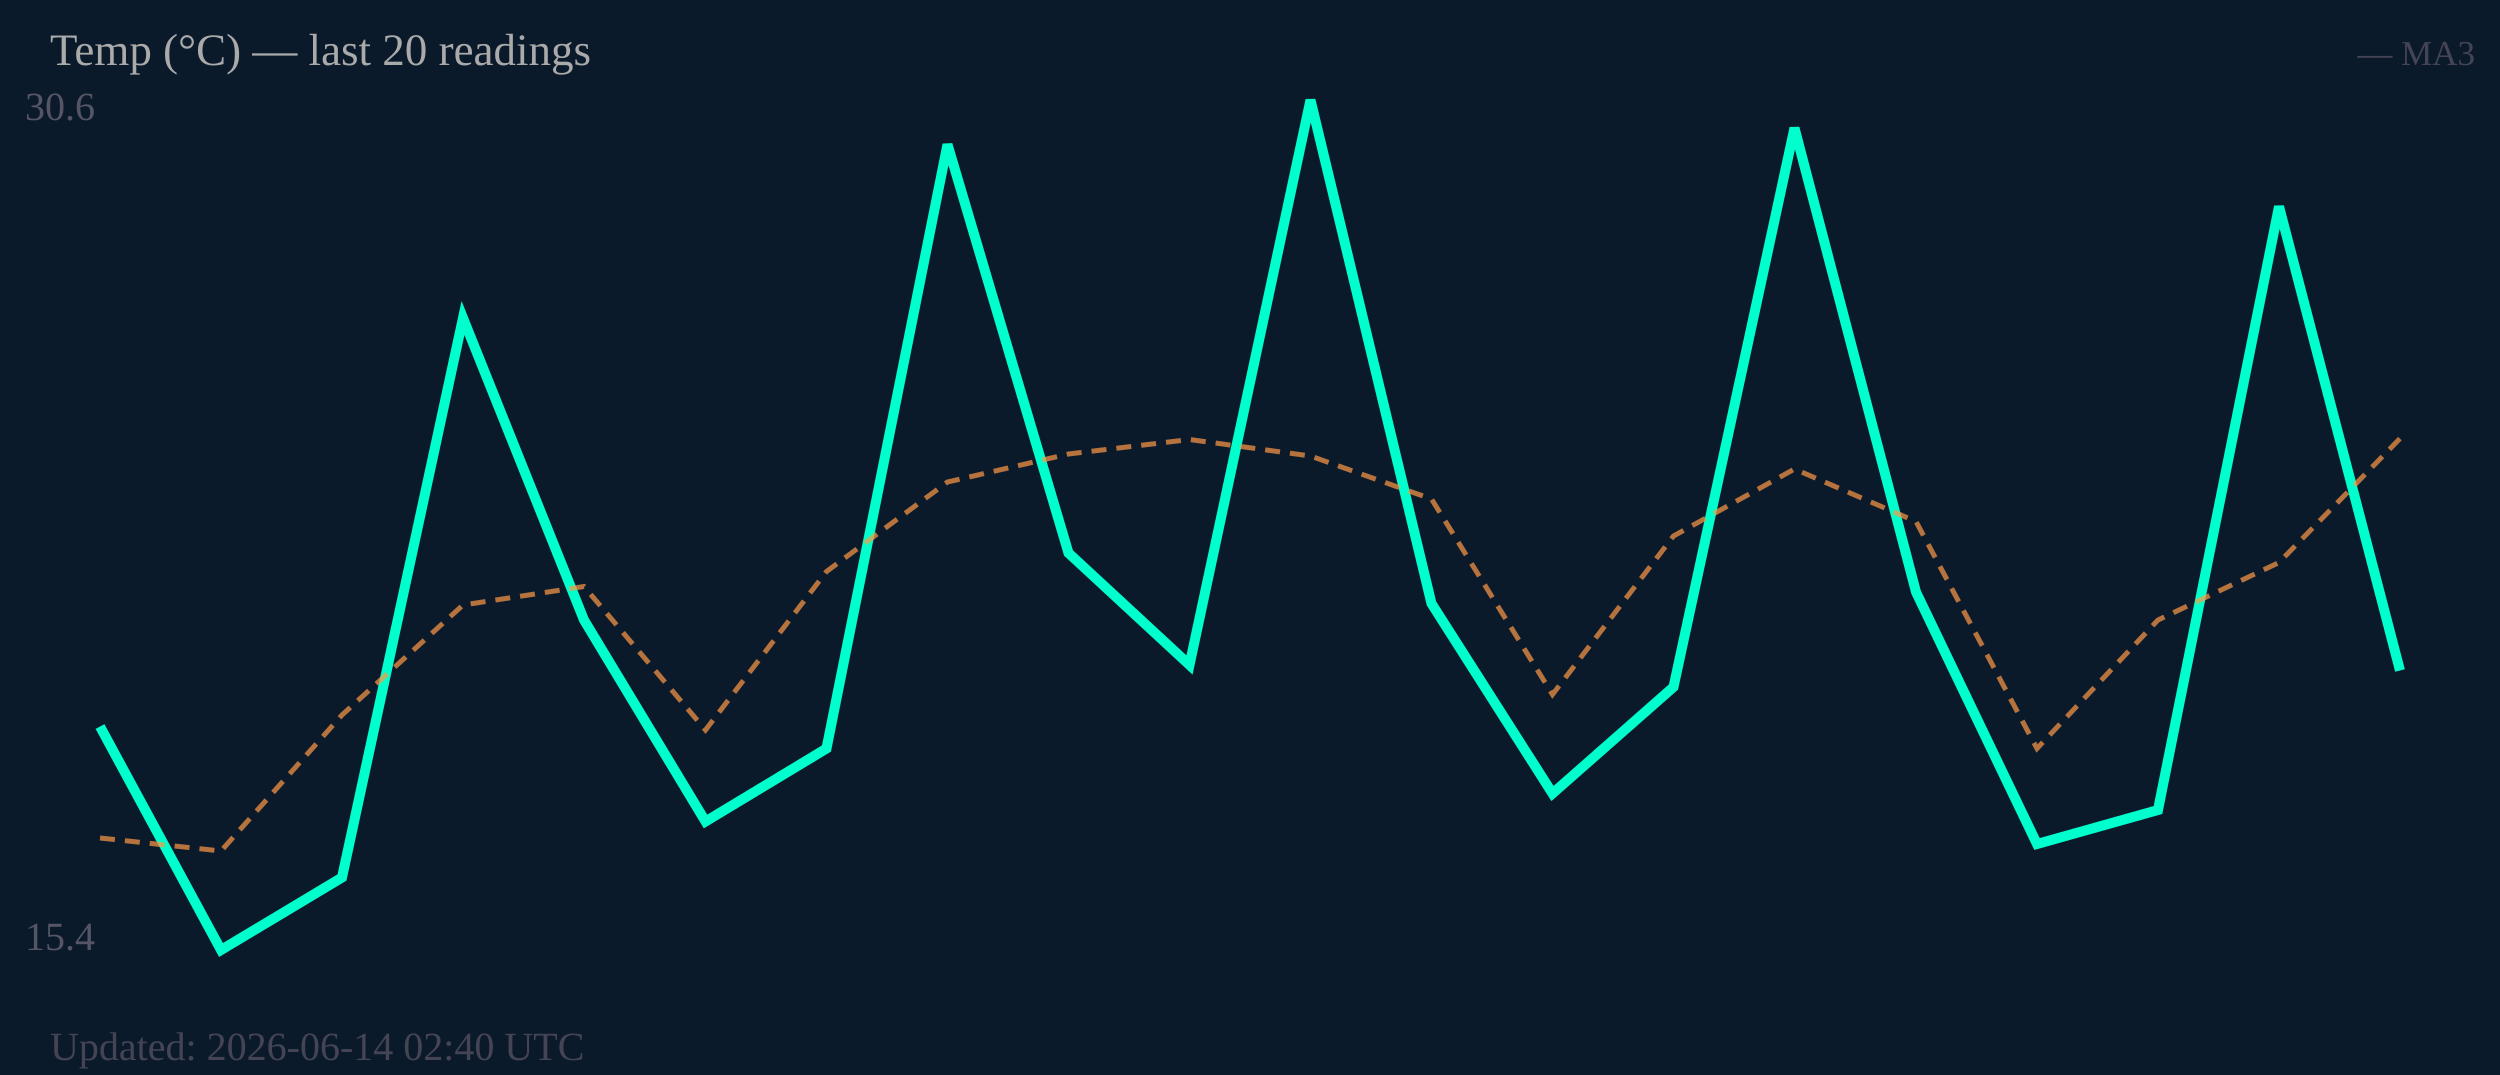
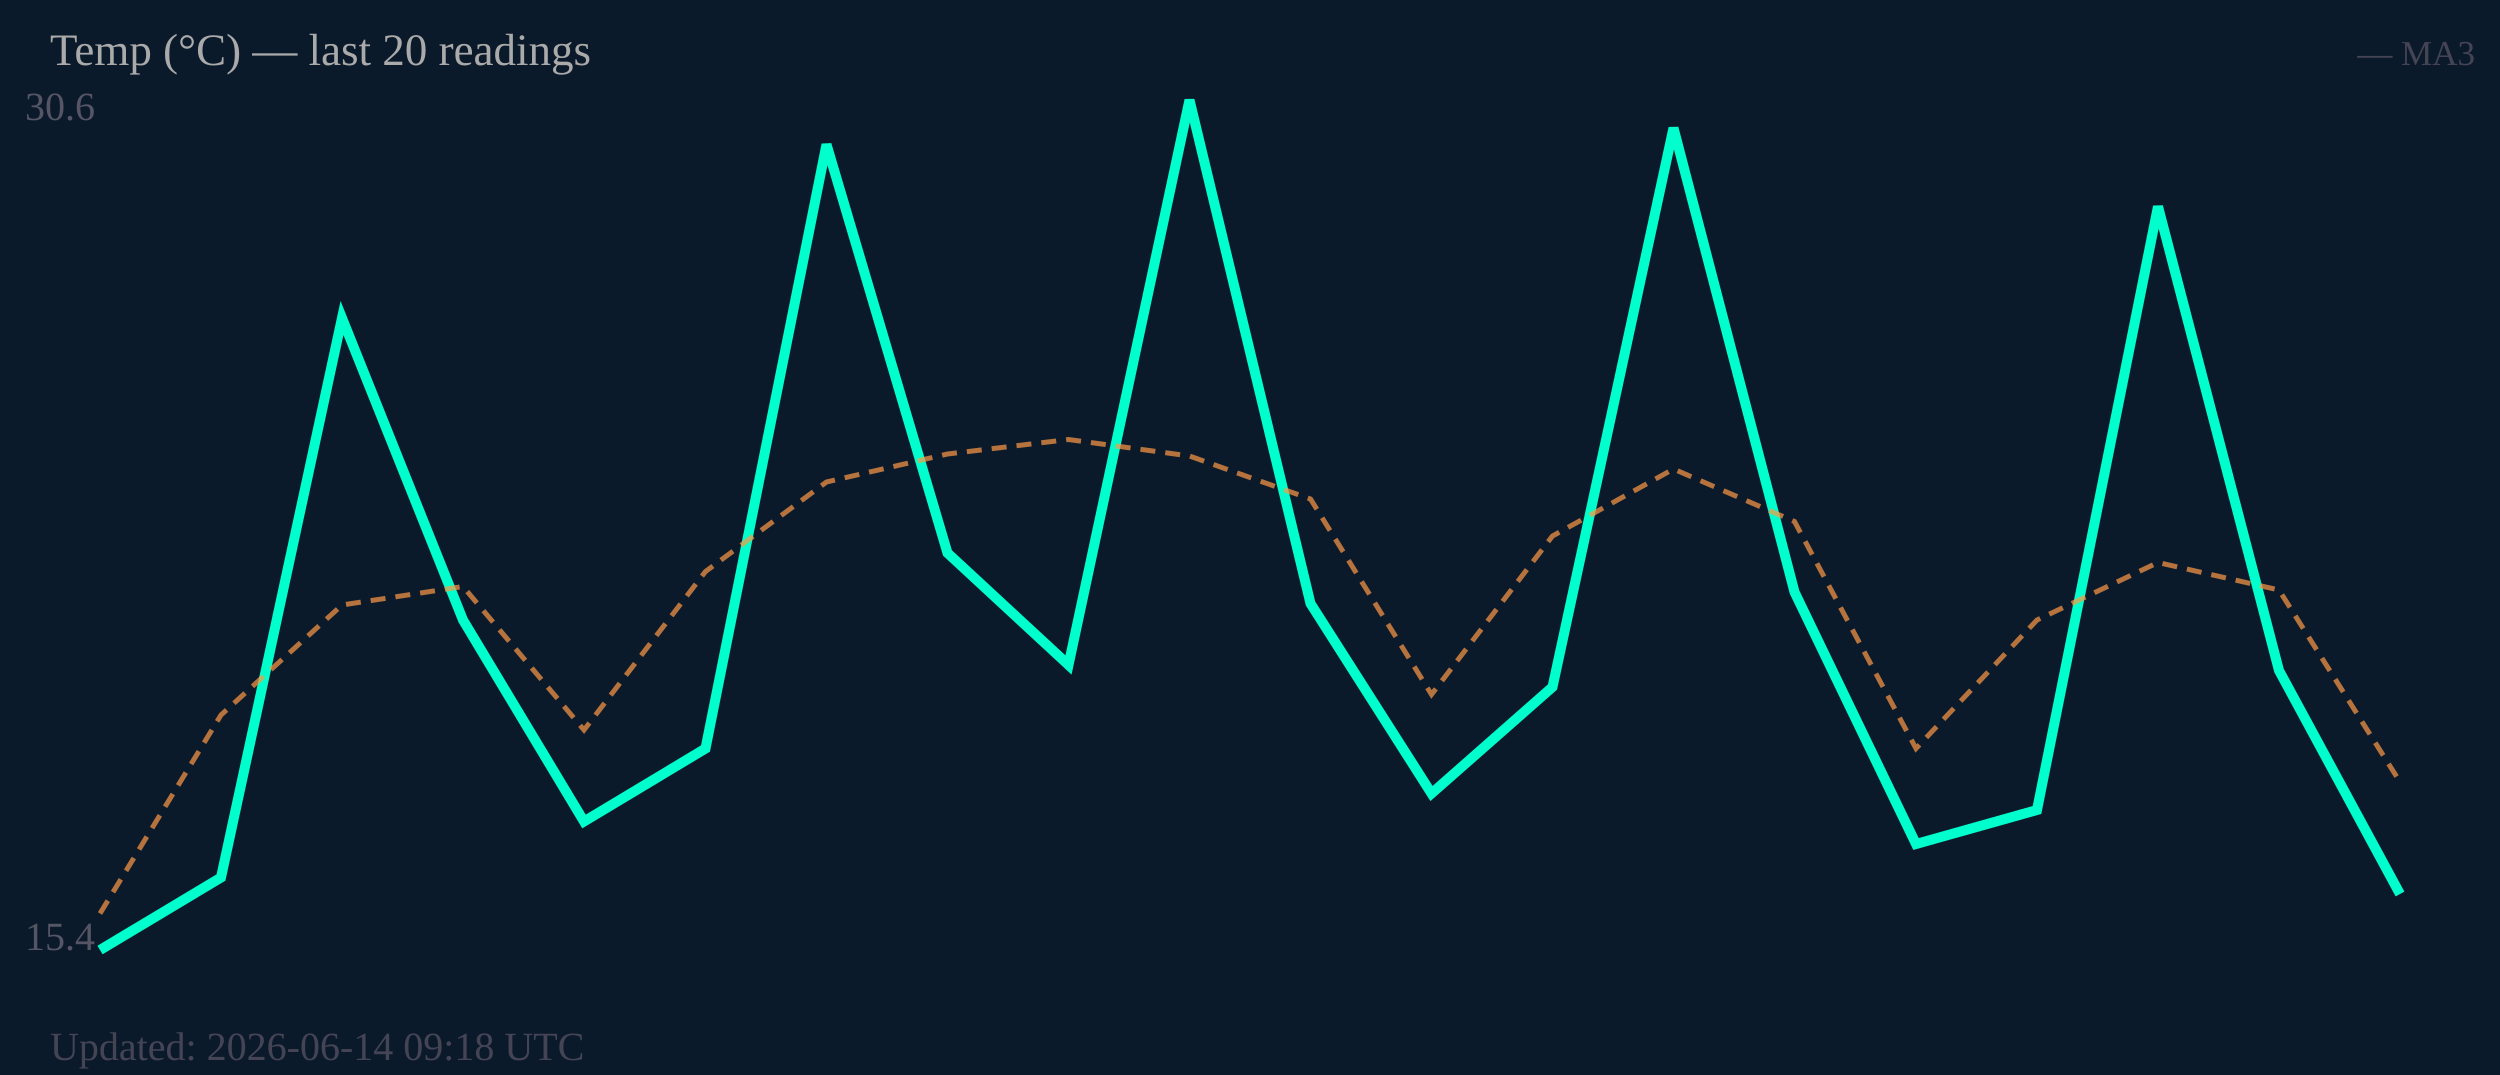
<svg xmlns="http://www.w3.org/2000/svg" width="500" height="215" viewBox="0 0 500 215">
  <rect width="500" height="215" fill="#0b1a2a" />
  <text x="5" y="24" font-size="8" fill="#556">30.6</text>
  <text x="5" y="190" font-size="8" fill="#556">15.4</text>
-   <polyline fill="none" stroke="#00ffcc" stroke-width="2" points="20.0,145.3 44.2,190.0 68.4,175.5 92.6,63.6 116.8,124.0 141.1,164.3 165.3,149.7 189.5,28.9 213.7,110.6 237.9,133.0 262.1,20.0 286.3,120.7 310.5,158.7 334.7,137.4 358.9,25.6 383.2,118.4 407.4,168.8 431.6,162.0 455.8,41.3 480.0,134.1" />
-   <polyline fill="none" stroke="#ff9944" stroke-width="1" stroke-dasharray="3,2" opacity="0.7" points="20.0,167.6 44.2,170.2 68.4,143.0 92.6,121.0 116.8,117.3 141.1,146.0 165.3,114.3 189.5,96.4 213.7,90.8 237.9,87.9 262.1,91.2 286.3,99.8 310.5,138.9 334.7,107.2 358.9,93.8 383.2,104.3 407.4,149.7 431.6,124.0 455.8,112.5 480.0,87.7" />
+   <polyline fill="none" stroke="#00ffcc" stroke-width="2" points="20.0,190.0 44.2,175.5 68.4,63.6 92.6,124.0 116.8,164.3 141.1,149.7 165.3,28.9 189.5,110.6 213.7,133.0 237.9,20.0 262.1,120.7 286.3,158.7 310.5,137.4 334.7,25.6 358.9,118.4 383.2,168.8 407.4,162.0 431.6,41.3 455.8,134.1 480.0,178.8" />
+   <polyline fill="none" stroke="#ff9944" stroke-width="1" stroke-dasharray="3,2" opacity="0.7" points="20.0,182.7 44.2,143.0 68.4,121.0 92.6,117.3 116.8,146.0 141.1,114.3 165.3,96.4 189.5,90.8 213.7,87.9 237.9,91.2 262.1,99.8 286.3,138.9 310.5,107.2 334.7,93.8 358.9,104.3 383.2,149.7 407.4,124.0 431.6,112.5 455.8,118.0 480.0,156.4" />
  <text x="10" y="13" font-size="9" fill="#aaa">Temp (°C) — last 20 readings</text>
  <text x="495" y="13" font-size="7" fill="#445" text-anchor="end">— MA3</text>
-   <text x="10" y="212" font-size="8" fill="#445">Updated: 2026-06-14 02:40 UTC</text>
+   <text x="10" y="212" font-size="8" fill="#445">Updated: 2026-06-14 09:18 UTC</text>
</svg>
